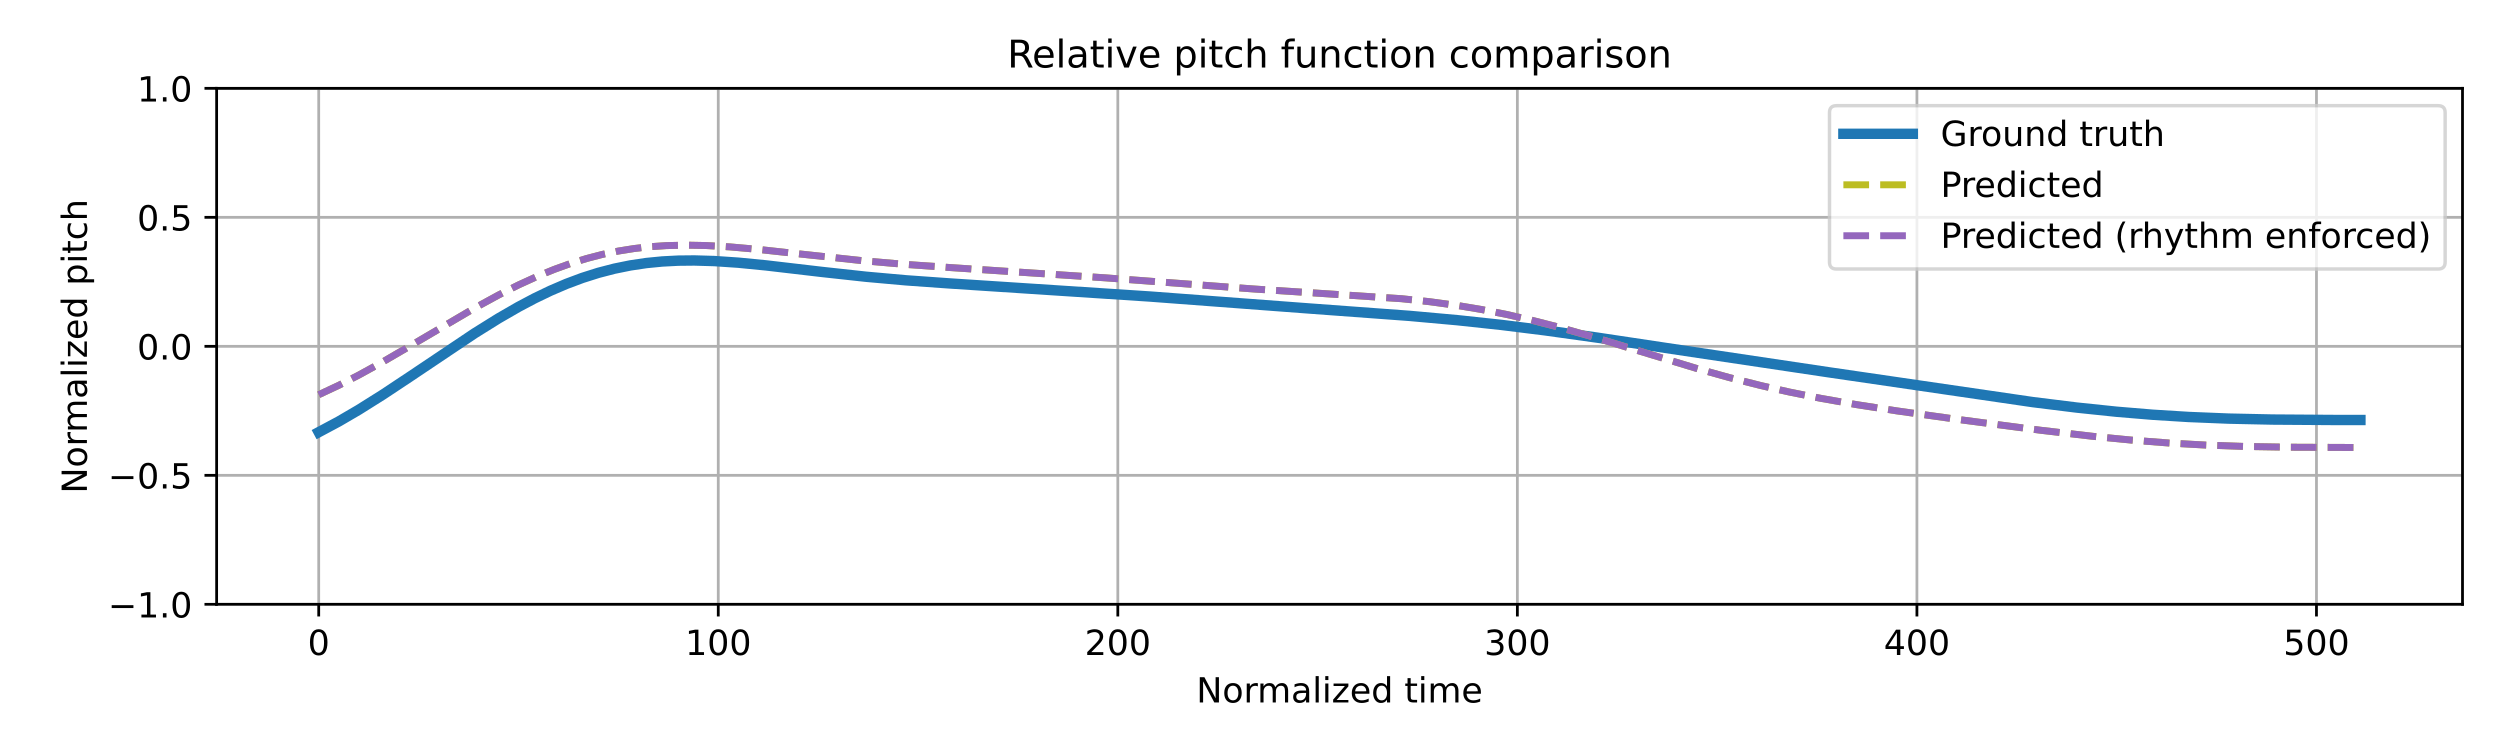
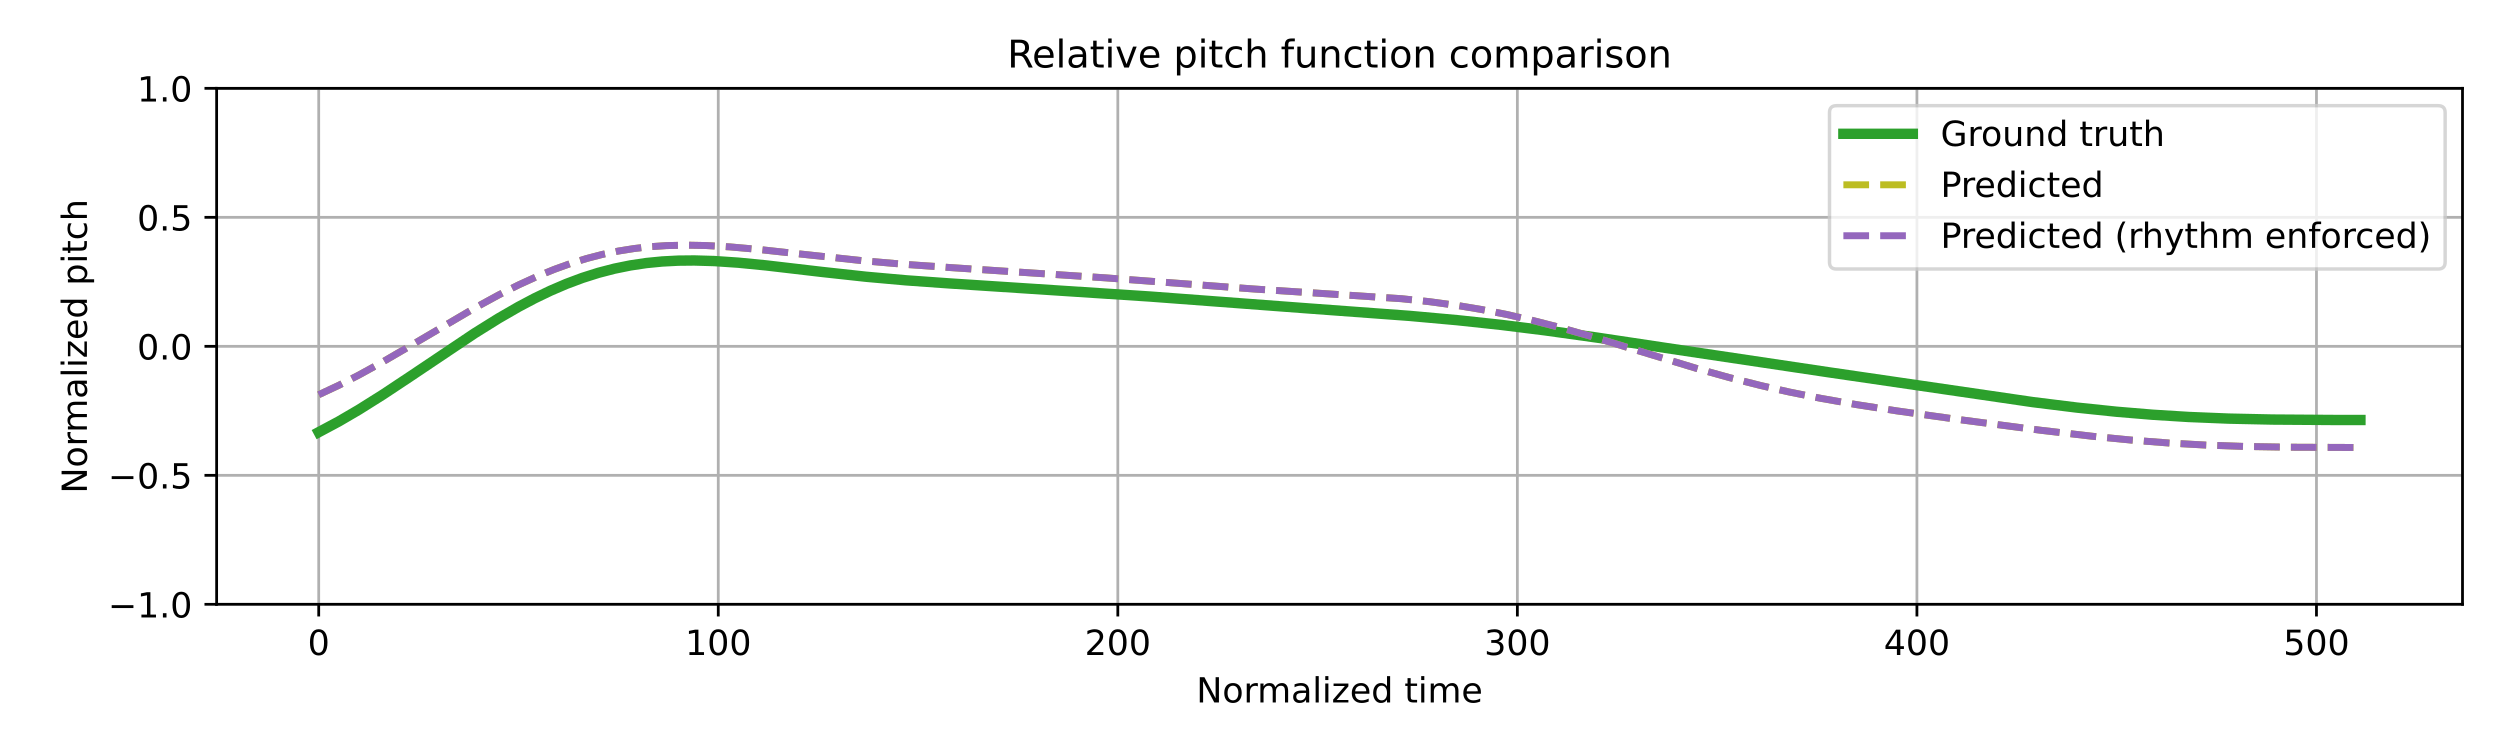
<svg xmlns="http://www.w3.org/2000/svg" xmlns:xlink="http://www.w3.org/1999/xlink" width="720pt" height="216pt" viewBox="0 0 720 216" version="1.1">
  <defs>
    <style type="text/css">*{stroke-linejoin: round; stroke-linecap: butt}</style>
  </defs>
  <g id="figure_1">
    <g id="patch_1">
      <path d="M 0 216  L 720 216  L 720 0  L 0 0  z " style="fill: #ffffff" />
    </g>
    <g id="axes_1">
      <g id="patch_2">
        <path d="M 62.39 174.04  L 709.2 174.04  L 709.2 25.44  L 62.39 25.44  z " style="fill: #ffffff" />
      </g>
      <g id="matplotlib.axis_1">
        <g id="xtick_1">
          <g id="line2d_1">
-             <path d="M 91.79 174.04  L 91.79 25.44  " clip-path="url(#p64a32912fd)" style="fill: none; stroke: #b0b0b0; stroke-width: 0.8; stroke-linecap: square" />
+             <path d="M 91.79 174.04  L 91.79 25.44  " clip-path="url(#pd6474abaed)" style="fill: none; stroke: #b0b0b0; stroke-width: 0.8; stroke-linecap: square" />
          </g>
          <g id="line2d_2">
            <defs>
-               <path id="mab8d79f020" d="M 0 0  L 0 3.5  " style="stroke: #000000; stroke-width: 0.8" />
-             </defs>
-             <g>
-               <use xlink:href="#mab8d79f020" x="91.79" y="174.04" style="stroke: #000000; stroke-width: 0.8" />
+               <path id="m9518d22a31" d="M 0 0  L 0 3.5  " style="stroke: #000000; stroke-width: 0.8" />
+             </defs>
+             <g>
+               <use xlink:href="#m9518d22a31" x="91.79" y="174.04" style="stroke: #000000; stroke-width: 0.8" />
            </g>
          </g>
          <g id="text_1">
            <g transform="translate(88.60921 188.6384) scale(0.1 -0.1)">
              <defs>
                <path id="DejaVuSans-30" d="M 2034 4250  Q 1547 4250 1301 3770  Q 1056 3291 1056 2328  Q 1056 1369 1301 889  Q 1547 409 2034 409  Q 2525 409 2770 889  Q 3016 1369 3016 2328  Q 3016 3291 2770 3770  Q 2525 4250 2034 4250  z M 2034 4750  Q 2819 4750 3233 4129  Q 3647 3509 3647 2328  Q 3647 1150 3233 529  Q 2819 -91 2034 -91  Q 1250 -91 836 529  Q 422 1150 422 2328  Q 422 3509 836 4129  Q 1250 4750 2034 4750  z " transform="scale(0.015625)" />
              </defs>
              <use xlink:href="#DejaVuSans-30" />
            </g>
          </g>
        </g>
        <g id="xtick_2">
          <g id="line2d_3">
-             <path d="M 206.861 174.04  L 206.861 25.44  " clip-path="url(#p64a32912fd)" style="fill: none; stroke: #b0b0b0; stroke-width: 0.8; stroke-linecap: square" />
+             <path d="M 206.861 174.04  L 206.861 25.44  " clip-path="url(#pd6474abaed)" style="fill: none; stroke: #b0b0b0; stroke-width: 0.8; stroke-linecap: square" />
          </g>
          <g id="line2d_4">
            <g>
-               <use xlink:href="#mab8d79f020" x="206.861" y="174.04" style="stroke: #000000; stroke-width: 0.8" />
+               <use xlink:href="#m9518d22a31" x="206.861" y="174.04" style="stroke: #000000; stroke-width: 0.8" />
            </g>
          </g>
          <g id="text_2">
            <g transform="translate(197.317 188.6384) scale(0.1 -0.1)">
              <defs>
                <path id="DejaVuSans-31" d="M 794 531  L 1825 531  L 1825 4091  L 703 3866  L 703 4441  L 1819 4666  L 2450 4666  L 2450 531  L 3481 531  L 3481 0  L 794 0  L 794 531  z " transform="scale(0.015625)" />
              </defs>
              <use xlink:href="#DejaVuSans-31" />
              <use xlink:href="#DejaVuSans-30" transform="translate(63.62305 0)" />
              <use xlink:href="#DejaVuSans-30" transform="translate(127.2461 0)" />
            </g>
          </g>
        </g>
        <g id="xtick_3">
          <g id="line2d_5">
-             <path d="M 321.931 174.04  L 321.931 25.44  " clip-path="url(#p64a32912fd)" style="fill: none; stroke: #b0b0b0; stroke-width: 0.8; stroke-linecap: square" />
+             <path d="M 321.931 174.04  L 321.931 25.44  " clip-path="url(#pd6474abaed)" style="fill: none; stroke: #b0b0b0; stroke-width: 0.8; stroke-linecap: square" />
          </g>
          <g id="line2d_6">
            <g>
-               <use xlink:href="#mab8d79f020" x="321.931" y="174.04" style="stroke: #000000; stroke-width: 0.8" />
+               <use xlink:href="#m9518d22a31" x="321.931" y="174.04" style="stroke: #000000; stroke-width: 0.8" />
            </g>
          </g>
          <g id="text_3">
            <g transform="translate(312.3872 188.6384) scale(0.1 -0.1)">
              <defs>
                <path id="DejaVuSans-32" d="M 1228 531  L 3431 531  L 3431 0  L 469 0  L 469 531  Q 828 903 1448 1529  Q 2069 2156 2228 2338  Q 2531 2678 2651 2914  Q 2772 3150 2772 3378  Q 2772 3750 2511 3984  Q 2250 4219 1831 4219  Q 1534 4219 1204 4116  Q 875 4013 500 3803  L 500 4441  Q 881 4594 1212 4672  Q 1544 4750 1819 4750  Q 2544 4750 2975 4387  Q 3406 4025 3406 3419  Q 3406 3131 3298 2873  Q 3191 2616 2906 2266  Q 2828 2175 2409 1742  Q 1991 1309 1228 531  z " transform="scale(0.015625)" />
              </defs>
              <use xlink:href="#DejaVuSans-32" />
              <use xlink:href="#DejaVuSans-30" transform="translate(63.62305 0)" />
              <use xlink:href="#DejaVuSans-30" transform="translate(127.2461 0)" />
            </g>
          </g>
        </g>
        <g id="xtick_4">
          <g id="line2d_7">
-             <path d="M 437.001 174.04  L 437.001 25.44  " clip-path="url(#p64a32912fd)" style="fill: none; stroke: #b0b0b0; stroke-width: 0.8; stroke-linecap: square" />
+             <path d="M 437.001 174.04  L 437.001 25.44  " clip-path="url(#pd6474abaed)" style="fill: none; stroke: #b0b0b0; stroke-width: 0.8; stroke-linecap: square" />
          </g>
          <g id="line2d_8">
            <g>
-               <use xlink:href="#mab8d79f020" x="437.001" y="174.04" style="stroke: #000000; stroke-width: 0.8" />
+               <use xlink:href="#m9518d22a31" x="437.001" y="174.04" style="stroke: #000000; stroke-width: 0.8" />
            </g>
          </g>
          <g id="text_4">
            <g transform="translate(427.4575 188.6384) scale(0.1 -0.1)">
              <defs>
                <path id="DejaVuSans-33" d="M 2597 2516  Q 3050 2419 3304 2112  Q 3559 1806 3559 1356  Q 3559 666 3084 287  Q 2609 -91 1734 -91  Q 1441 -91 1130 -33  Q 819 25 488 141  L 488 750  Q 750 597 1062 519  Q 1375 441 1716 441  Q 2309 441 2620 675  Q 2931 909 2931 1356  Q 2931 1769 2642 2001  Q 2353 2234 1838 2234  L 1294 2234  L 1294 2753  L 1863 2753  Q 2328 2753 2575 2939  Q 2822 3125 2822 3475  Q 2822 3834 2567 4026  Q 2313 4219 1838 4219  Q 1578 4219 1281 4162  Q 984 4106 628 3988  L 628 4550  Q 988 4650 1302 4700  Q 1616 4750 1894 4750  Q 2613 4750 3031 4423  Q 3450 4097 3450 3541  Q 3450 3153 3228 2886  Q 3006 2619 2597 2516  z " transform="scale(0.015625)" />
              </defs>
              <use xlink:href="#DejaVuSans-33" />
              <use xlink:href="#DejaVuSans-30" transform="translate(63.62305 0)" />
              <use xlink:href="#DejaVuSans-30" transform="translate(127.2461 0)" />
            </g>
          </g>
        </g>
        <g id="xtick_5">
          <g id="line2d_9">
-             <path d="M 552.072 174.04  L 552.072 25.44  " clip-path="url(#p64a32912fd)" style="fill: none; stroke: #b0b0b0; stroke-width: 0.8; stroke-linecap: square" />
+             <path d="M 552.072 174.04  L 552.072 25.44  " clip-path="url(#pd6474abaed)" style="fill: none; stroke: #b0b0b0; stroke-width: 0.8; stroke-linecap: square" />
          </g>
          <g id="line2d_10">
            <g>
-               <use xlink:href="#mab8d79f020" x="552.072" y="174.04" style="stroke: #000000; stroke-width: 0.8" />
+               <use xlink:href="#m9518d22a31" x="552.072" y="174.04" style="stroke: #000000; stroke-width: 0.8" />
            </g>
          </g>
          <g id="text_5">
            <g transform="translate(542.5278 188.6384) scale(0.1 -0.1)">
              <defs>
                <path id="DejaVuSans-34" d="M 2419 4116  L 825 1625  L 2419 1625  L 2419 4116  z M 2253 4666  L 3047 4666  L 3047 1625  L 3713 1625  L 3713 1100  L 3047 1100  L 3047 0  L 2419 0  L 2419 1100  L 313 1100  L 313 1709  L 2253 4666  z " transform="scale(0.015625)" />
              </defs>
              <use xlink:href="#DejaVuSans-34" />
              <use xlink:href="#DejaVuSans-30" transform="translate(63.62305 0)" />
              <use xlink:href="#DejaVuSans-30" transform="translate(127.2461 0)" />
            </g>
          </g>
        </g>
        <g id="xtick_6">
          <g id="line2d_11">
-             <path d="M 667.142 174.04  L 667.142 25.44  " clip-path="url(#p64a32912fd)" style="fill: none; stroke: #b0b0b0; stroke-width: 0.8; stroke-linecap: square" />
+             <path d="M 667.142 174.04  L 667.142 25.44  " clip-path="url(#pd6474abaed)" style="fill: none; stroke: #b0b0b0; stroke-width: 0.8; stroke-linecap: square" />
          </g>
          <g id="line2d_12">
            <g>
-               <use xlink:href="#mab8d79f020" x="667.142" y="174.04" style="stroke: #000000; stroke-width: 0.8" />
+               <use xlink:href="#m9518d22a31" x="667.142" y="174.04" style="stroke: #000000; stroke-width: 0.8" />
            </g>
          </g>
          <g id="text_6">
            <g transform="translate(657.5981 188.6384) scale(0.1 -0.1)">
              <defs>
                <path id="DejaVuSans-35" d="M 691 4666  L 3169 4666  L 3169 4134  L 1269 4134  L 1269 2991  Q 1406 3038 1543 3061  Q 1681 3084 1819 3084  Q 2600 3084 3056 2656  Q 3513 2228 3513 1497  Q 3513 744 3044 326  Q 2575 -91 1722 -91  Q 1428 -91 1123 -41  Q 819 9 494 109  L 494 744  Q 775 591 1075 516  Q 1375 441 1709 441  Q 2250 441 2565 725  Q 2881 1009 2881 1497  Q 2881 1984 2565 2268  Q 2250 2553 1709 2553  Q 1456 2553 1204 2497  Q 953 2441 691 2322  L 691 4666  z " transform="scale(0.015625)" />
              </defs>
              <use xlink:href="#DejaVuSans-35" />
              <use xlink:href="#DejaVuSans-30" transform="translate(63.62305 0)" />
              <use xlink:href="#DejaVuSans-30" transform="translate(127.2461 0)" />
            </g>
          </g>
        </g>
        <g id="text_7">
          <g transform="translate(344.5544 202.3166) scale(0.1 -0.1)">
            <defs>
              <path id="DejaVuSans-4e" d="M 628 4666  L 1478 4666  L 3547 763  L 3547 4666  L 4159 4666  L 4159 0  L 3309 0  L 1241 3903  L 1241 0  L 628 0  L 628 4666  z " transform="scale(0.015625)" />
              <path id="DejaVuSans-6f" d="M 1959 3097  Q 1497 3097 1228 2736  Q 959 2375 959 1747  Q 959 1119 1226 758  Q 1494 397 1959 397  Q 2419 397 2687 759  Q 2956 1122 2956 1747  Q 2956 2369 2687 2733  Q 2419 3097 1959 3097  z M 1959 3584  Q 2709 3584 3137 3096  Q 3566 2609 3566 1747  Q 3566 888 3137 398  Q 2709 -91 1959 -91  Q 1206 -91 779 398  Q 353 888 353 1747  Q 353 2609 779 3096  Q 1206 3584 1959 3584  z " transform="scale(0.015625)" />
              <path id="DejaVuSans-72" d="M 2631 2963  Q 2534 3019 2420 3045  Q 2306 3072 2169 3072  Q 1681 3072 1420 2755  Q 1159 2438 1159 1844  L 1159 0  L 581 0  L 581 3500  L 1159 3500  L 1159 2956  Q 1341 3275 1631 3429  Q 1922 3584 2338 3584  Q 2397 3584 2469 3576  Q 2541 3569 2628 3553  L 2631 2963  z " transform="scale(0.015625)" />
              <path id="DejaVuSans-6d" d="M 3328 2828  Q 3544 3216 3844 3400  Q 4144 3584 4550 3584  Q 5097 3584 5394 3201  Q 5691 2819 5691 2113  L 5691 0  L 5113 0  L 5113 2094  Q 5113 2597 4934 2840  Q 4756 3084 4391 3084  Q 3944 3084 3684 2787  Q 3425 2491 3425 1978  L 3425 0  L 2847 0  L 2847 2094  Q 2847 2600 2669 2842  Q 2491 3084 2119 3084  Q 1678 3084 1418 2786  Q 1159 2488 1159 1978  L 1159 0  L 581 0  L 581 3500  L 1159 3500  L 1159 2956  Q 1356 3278 1631 3431  Q 1906 3584 2284 3584  Q 2666 3584 2933 3390  Q 3200 3197 3328 2828  z " transform="scale(0.015625)" />
              <path id="DejaVuSans-61" d="M 2194 1759  Q 1497 1759 1228 1600  Q 959 1441 959 1056  Q 959 750 1161 570  Q 1363 391 1709 391  Q 2188 391 2477 730  Q 2766 1069 2766 1631  L 2766 1759  L 2194 1759  z M 3341 1997  L 3341 0  L 2766 0  L 2766 531  Q 2569 213 2275 61  Q 1981 -91 1556 -91  Q 1019 -91 701 211  Q 384 513 384 1019  Q 384 1609 779 1909  Q 1175 2209 1959 2209  L 2766 2209  L 2766 2266  Q 2766 2663 2505 2880  Q 2244 3097 1772 3097  Q 1472 3097 1187 3025  Q 903 2953 641 2809  L 641 3341  Q 956 3463 1253 3523  Q 1550 3584 1831 3584  Q 2591 3584 2966 3190  Q 3341 2797 3341 1997  z " transform="scale(0.015625)" />
              <path id="DejaVuSans-6c" d="M 603 4863  L 1178 4863  L 1178 0  L 603 0  L 603 4863  z " transform="scale(0.015625)" />
              <path id="DejaVuSans-69" d="M 603 3500  L 1178 3500  L 1178 0  L 603 0  L 603 3500  z M 603 4863  L 1178 4863  L 1178 4134  L 603 4134  L 603 4863  z " transform="scale(0.015625)" />
              <path id="DejaVuSans-7a" d="M 353 3500  L 3084 3500  L 3084 2975  L 922 459  L 3084 459  L 3084 0  L 275 0  L 275 525  L 2438 3041  L 353 3041  L 353 3500  z " transform="scale(0.015625)" />
              <path id="DejaVuSans-65" d="M 3597 1894  L 3597 1613  L 953 1613  Q 991 1019 1311 708  Q 1631 397 2203 397  Q 2534 397 2845 478  Q 3156 559 3463 722  L 3463 178  Q 3153 47 2828 -22  Q 2503 -91 2169 -91  Q 1331 -91 842 396  Q 353 884 353 1716  Q 353 2575 817 3079  Q 1281 3584 2069 3584  Q 2775 3584 3186 3129  Q 3597 2675 3597 1894  z M 3022 2063  Q 3016 2534 2758 2815  Q 2500 3097 2075 3097  Q 1594 3097 1305 2825  Q 1016 2553 972 2059  L 3022 2063  z " transform="scale(0.015625)" />
              <path id="DejaVuSans-64" d="M 2906 2969  L 2906 4863  L 3481 4863  L 3481 0  L 2906 0  L 2906 525  Q 2725 213 2448 61  Q 2172 -91 1784 -91  Q 1150 -91 751 415  Q 353 922 353 1747  Q 353 2572 751 3078  Q 1150 3584 1784 3584  Q 2172 3584 2448 3432  Q 2725 3281 2906 2969  z M 947 1747  Q 947 1113 1208 752  Q 1469 391 1925 391  Q 2381 391 2643 752  Q 2906 1113 2906 1747  Q 2906 2381 2643 2742  Q 2381 3103 1925 3103  Q 1469 3103 1208 2742  Q 947 2381 947 1747  z " transform="scale(0.015625)" />
              <path id="DejaVuSans-20" transform="scale(0.015625)" />
              <path id="DejaVuSans-74" d="M 1172 4494  L 1172 3500  L 2356 3500  L 2356 3053  L 1172 3053  L 1172 1153  Q 1172 725 1289 603  Q 1406 481 1766 481  L 2356 481  L 2356 0  L 1766 0  Q 1100 0 847 248  Q 594 497 594 1153  L 594 3053  L 172 3053  L 172 3500  L 594 3500  L 594 4494  L 1172 4494  z " transform="scale(0.015625)" />
            </defs>
            <use xlink:href="#DejaVuSans-4e" />
            <use xlink:href="#DejaVuSans-6f" transform="translate(74.80469 0)" />
            <use xlink:href="#DejaVuSans-72" transform="translate(135.9863 0)" />
            <use xlink:href="#DejaVuSans-6d" transform="translate(175.3496 0)" />
            <use xlink:href="#DejaVuSans-61" transform="translate(272.7617 0)" />
            <use xlink:href="#DejaVuSans-6c" transform="translate(334.041 0)" />
            <use xlink:href="#DejaVuSans-69" transform="translate(361.8242 0)" />
            <use xlink:href="#DejaVuSans-7a" transform="translate(389.6074 0)" />
            <use xlink:href="#DejaVuSans-65" transform="translate(442.0977 0)" />
            <use xlink:href="#DejaVuSans-64" transform="translate(503.6211 0)" />
            <use xlink:href="#DejaVuSans-20" transform="translate(567.0977 0)" />
            <use xlink:href="#DejaVuSans-74" transform="translate(598.8848 0)" />
            <use xlink:href="#DejaVuSans-69" transform="translate(638.0938 0)" />
            <use xlink:href="#DejaVuSans-6d" transform="translate(665.877 0)" />
            <use xlink:href="#DejaVuSans-65" transform="translate(763.2891 0)" />
          </g>
        </g>
      </g>
      <g id="matplotlib.axis_2">
        <g id="ytick_1">
          <g id="line2d_13">
-             <path d="M 62.39 174.04  L 709.2 174.04  " clip-path="url(#p64a32912fd)" style="fill: none; stroke: #b0b0b0; stroke-width: 0.8; stroke-linecap: square" />
+             <path d="M 62.39 174.04  L 709.2 174.04  " clip-path="url(#pd6474abaed)" style="fill: none; stroke: #b0b0b0; stroke-width: 0.8; stroke-linecap: square" />
          </g>
          <g id="line2d_14">
            <defs>
-               <path id="mfc131e6ddc" d="M 0 0  L -3.5 0  " style="stroke: #000000; stroke-width: 0.8" />
-             </defs>
-             <g>
-               <use xlink:href="#mfc131e6ddc" x="62.39" y="174.04" style="stroke: #000000; stroke-width: 0.8" />
+               <path id="m63fe25a22a" d="M 0 0  L -3.5 0  " style="stroke: #000000; stroke-width: 0.8" />
+             </defs>
+             <g>
+               <use xlink:href="#m63fe25a22a" x="62.39" y="174.04" style="stroke: #000000; stroke-width: 0.8" />
            </g>
          </g>
          <g id="text_8">
            <g transform="translate(31.10719 177.8392) scale(0.1 -0.1)">
              <defs>
                <path id="DejaVuSans-2212" d="M 678 2272  L 4684 2272  L 4684 1741  L 678 1741  L 678 2272  z " transform="scale(0.015625)" />
                <path id="DejaVuSans-2e" d="M 684 794  L 1344 794  L 1344 0  L 684 0  L 684 794  z " transform="scale(0.015625)" />
              </defs>
              <use xlink:href="#DejaVuSans-2212" />
              <use xlink:href="#DejaVuSans-31" transform="translate(83.78906 0)" />
              <use xlink:href="#DejaVuSans-2e" transform="translate(147.4121 0)" />
              <use xlink:href="#DejaVuSans-30" transform="translate(179.1992 0)" />
            </g>
          </g>
        </g>
        <g id="ytick_2">
          <g id="line2d_15">
-             <path d="M 62.39 136.89  L 709.2 136.89  " clip-path="url(#p64a32912fd)" style="fill: none; stroke: #b0b0b0; stroke-width: 0.8; stroke-linecap: square" />
+             <path d="M 62.39 136.89  L 709.2 136.89  " clip-path="url(#pd6474abaed)" style="fill: none; stroke: #b0b0b0; stroke-width: 0.8; stroke-linecap: square" />
          </g>
          <g id="line2d_16">
            <g>
-               <use xlink:href="#mfc131e6ddc" x="62.39" y="136.89" style="stroke: #000000; stroke-width: 0.8" />
+               <use xlink:href="#m63fe25a22a" x="62.39" y="136.89" style="stroke: #000000; stroke-width: 0.8" />
            </g>
          </g>
          <g id="text_9">
            <g transform="translate(31.10719 140.6892) scale(0.1 -0.1)">
              <use xlink:href="#DejaVuSans-2212" />
              <use xlink:href="#DejaVuSans-30" transform="translate(83.78906 0)" />
              <use xlink:href="#DejaVuSans-2e" transform="translate(147.4121 0)" />
              <use xlink:href="#DejaVuSans-35" transform="translate(179.1992 0)" />
            </g>
          </g>
        </g>
        <g id="ytick_3">
          <g id="line2d_17">
-             <path d="M 62.39 99.74  L 709.2 99.74  " clip-path="url(#p64a32912fd)" style="fill: none; stroke: #b0b0b0; stroke-width: 0.8; stroke-linecap: square" />
+             <path d="M 62.39 99.74  L 709.2 99.74  " clip-path="url(#pd6474abaed)" style="fill: none; stroke: #b0b0b0; stroke-width: 0.8; stroke-linecap: square" />
          </g>
          <g id="line2d_18">
            <g>
-               <use xlink:href="#mfc131e6ddc" x="62.39" y="99.74" style="stroke: #000000; stroke-width: 0.8" />
+               <use xlink:href="#m63fe25a22a" x="62.39" y="99.74" style="stroke: #000000; stroke-width: 0.8" />
            </g>
          </g>
          <g id="text_10">
            <g transform="translate(39.48687 103.5392) scale(0.1 -0.1)">
              <use xlink:href="#DejaVuSans-30" />
              <use xlink:href="#DejaVuSans-2e" transform="translate(63.62305 0)" />
              <use xlink:href="#DejaVuSans-30" transform="translate(95.41016 0)" />
            </g>
          </g>
        </g>
        <g id="ytick_4">
          <g id="line2d_19">
-             <path d="M 62.39 62.59  L 709.2 62.59  " clip-path="url(#p64a32912fd)" style="fill: none; stroke: #b0b0b0; stroke-width: 0.8; stroke-linecap: square" />
+             <path d="M 62.39 62.59  L 709.2 62.59  " clip-path="url(#pd6474abaed)" style="fill: none; stroke: #b0b0b0; stroke-width: 0.8; stroke-linecap: square" />
          </g>
          <g id="line2d_20">
            <g>
-               <use xlink:href="#mfc131e6ddc" x="62.39" y="62.59" style="stroke: #000000; stroke-width: 0.8" />
+               <use xlink:href="#m63fe25a22a" x="62.39" y="62.59" style="stroke: #000000; stroke-width: 0.8" />
            </g>
          </g>
          <g id="text_11">
            <g transform="translate(39.48687 66.38922) scale(0.1 -0.1)">
              <use xlink:href="#DejaVuSans-30" />
              <use xlink:href="#DejaVuSans-2e" transform="translate(63.62305 0)" />
              <use xlink:href="#DejaVuSans-35" transform="translate(95.41016 0)" />
            </g>
          </g>
        </g>
        <g id="ytick_5">
          <g id="line2d_21">
-             <path d="M 62.39 25.44  L 709.2 25.44  " clip-path="url(#p64a32912fd)" style="fill: none; stroke: #b0b0b0; stroke-width: 0.8; stroke-linecap: square" />
+             <path d="M 62.39 25.44  L 709.2 25.44  " clip-path="url(#pd6474abaed)" style="fill: none; stroke: #b0b0b0; stroke-width: 0.8; stroke-linecap: square" />
          </g>
          <g id="line2d_22">
            <g>
-               <use xlink:href="#mfc131e6ddc" x="62.39" y="25.44" style="stroke: #000000; stroke-width: 0.8" />
+               <use xlink:href="#m63fe25a22a" x="62.39" y="25.44" style="stroke: #000000; stroke-width: 0.8" />
            </g>
          </g>
          <g id="text_12">
            <g transform="translate(39.48687 29.23922) scale(0.1 -0.1)">
              <use xlink:href="#DejaVuSans-31" />
              <use xlink:href="#DejaVuSans-2e" transform="translate(63.62305 0)" />
              <use xlink:href="#DejaVuSans-30" transform="translate(95.41016 0)" />
            </g>
          </g>
        </g>
        <g id="text_13">
          <g transform="translate(25.0275 142.1259) rotate(-90) scale(0.1 -0.1)">
            <defs>
              <path id="DejaVuSans-70" d="M 1159 525  L 1159 -1331  L 581 -1331  L 581 3500  L 1159 3500  L 1159 2969  Q 1341 3281 1617 3432  Q 1894 3584 2278 3584  Q 2916 3584 3314 3078  Q 3713 2572 3713 1747  Q 3713 922 3314 415  Q 2916 -91 2278 -91  Q 1894 -91 1617 61  Q 1341 213 1159 525  z M 3116 1747  Q 3116 2381 2855 2742  Q 2594 3103 2138 3103  Q 1681 3103 1420 2742  Q 1159 2381 1159 1747  Q 1159 1113 1420 752  Q 1681 391 2138 391  Q 2594 391 2855 752  Q 3116 1113 3116 1747  z " transform="scale(0.015625)" />
              <path id="DejaVuSans-63" d="M 3122 3366  L 3122 2828  Q 2878 2963 2633 3030  Q 2388 3097 2138 3097  Q 1578 3097 1268 2742  Q 959 2388 959 1747  Q 959 1106 1268 751  Q 1578 397 2138 397  Q 2388 397 2633 464  Q 2878 531 3122 666  L 3122 134  Q 2881 22 2623 -34  Q 2366 -91 2075 -91  Q 1284 -91 818 406  Q 353 903 353 1747  Q 353 2603 823 3093  Q 1294 3584 2113 3584  Q 2378 3584 2631 3529  Q 2884 3475 3122 3366  z " transform="scale(0.015625)" />
              <path id="DejaVuSans-68" d="M 3513 2113  L 3513 0  L 2938 0  L 2938 2094  Q 2938 2591 2744 2837  Q 2550 3084 2163 3084  Q 1697 3084 1428 2787  Q 1159 2491 1159 1978  L 1159 0  L 581 0  L 581 4863  L 1159 4863  L 1159 2956  Q 1366 3272 1645 3428  Q 1925 3584 2291 3584  Q 2894 3584 3203 3211  Q 3513 2838 3513 2113  z " transform="scale(0.015625)" />
            </defs>
            <use xlink:href="#DejaVuSans-4e" />
            <use xlink:href="#DejaVuSans-6f" transform="translate(74.80469 0)" />
            <use xlink:href="#DejaVuSans-72" transform="translate(135.9863 0)" />
            <use xlink:href="#DejaVuSans-6d" transform="translate(175.3496 0)" />
            <use xlink:href="#DejaVuSans-61" transform="translate(272.7617 0)" />
            <use xlink:href="#DejaVuSans-6c" transform="translate(334.041 0)" />
            <use xlink:href="#DejaVuSans-69" transform="translate(361.8242 0)" />
            <use xlink:href="#DejaVuSans-7a" transform="translate(389.6074 0)" />
            <use xlink:href="#DejaVuSans-65" transform="translate(442.0977 0)" />
            <use xlink:href="#DejaVuSans-64" transform="translate(503.6211 0)" />
            <use xlink:href="#DejaVuSans-20" transform="translate(567.0977 0)" />
            <use xlink:href="#DejaVuSans-70" transform="translate(598.8848 0)" />
            <use xlink:href="#DejaVuSans-69" transform="translate(662.3613 0)" />
            <use xlink:href="#DejaVuSans-74" transform="translate(690.1445 0)" />
            <use xlink:href="#DejaVuSans-63" transform="translate(729.3535 0)" />
            <use xlink:href="#DejaVuSans-68" transform="translate(784.334 0)" />
          </g>
        </g>
      </g>
      <g id="line2d_23">
-         <path d="M 91.79 124.469  L 97.544 121.393  L 103.297 118.032  L 110.202 113.694  L 118.257 108.351  L 136.668 96.001  L 143.572 91.695  L 149.326 88.377  L 153.928 85.941  L 158.531 83.726  L 163.134 81.752  L 167.737 80.031  L 172.34 78.573  L 176.942 77.378  L 181.545 76.442  L 186.148 75.755  L 190.751 75.303  L 195.354 75.064  L 199.957 75.016  L 205.71 75.184  L 212.614 75.649  L 220.669 76.439  L 236.779 78.323  L 249.437 79.703  L 260.944 80.733  L 273.601 81.635  L 331.137 85.395  L 377.165 88.851  L 405.932 90.97  L 419.741 92.215  L 432.398 93.575  L 445.056 95.15  L 460.015 97.239  L 485.331 101.048  L 526.756 107.233  L 585.442 115.81  L 598.1 117.381  L 609.607 118.583  L 619.963 119.445  L 630.319 120.088  L 641.826 120.558  L 654.484 120.832  L 671.745 120.952  L 679.8 120.962  L 679.8 120.962  " clip-path="url(#p64a32912fd)" style="fill: none; stroke: #1f77b4; stroke-width: 3; stroke-linecap: square" />
+         <path d="M 91.79 124.469  L 97.544 121.393  L 103.297 118.032  L 110.202 113.694  L 118.257 108.351  L 136.668 96.001  L 143.572 91.695  L 149.326 88.377  L 153.928 85.941  L 158.531 83.726  L 163.134 81.752  L 167.737 80.031  L 172.34 78.573  L 176.942 77.378  L 181.545 76.442  L 186.148 75.755  L 190.751 75.303  L 195.354 75.064  L 199.957 75.016  L 205.71 75.184  L 212.614 75.649  L 220.669 76.439  L 236.779 78.323  L 249.437 79.703  L 260.944 80.733  L 273.601 81.635  L 331.137 85.395  L 377.165 88.851  L 405.932 90.97  L 419.741 92.215  L 432.398 93.575  L 445.056 95.15  L 460.015 97.239  L 485.331 101.048  L 526.756 107.233  L 585.442 115.81  L 598.1 117.381  L 609.607 118.583  L 619.963 119.445  L 630.319 120.088  L 641.826 120.558  L 654.484 120.832  L 671.745 120.952  L 679.8 120.962  L 679.8 120.962  " clip-path="url(#pd6474abaed)" style="fill: none; stroke: #2ca02c; stroke-width: 3; stroke-linecap: square" />
      </g>
      <g id="line2d_24">
-         <path d="M 91.79 113.678  L 97.544 110.986  L 103.297 108.042  L 110.202 104.243  L 119.407 98.879  L 136.668 88.741  L 143.572 84.972  L 149.326 82.07  L 155.079 79.442  L 159.682 77.563  L 164.285 75.901  L 168.888 74.468  L 173.49 73.269  L 178.093 72.303  L 182.696 71.567  L 187.299 71.049  L 191.902 70.735  L 197.655 70.602  L 203.409 70.715  L 210.313 71.111  L 218.368 71.824  L 231.025 73.211  L 248.286 75.062  L 259.793 76.073  L 273.601 77.052  L 318.479 80.026  L 361.055 83.225  L 403.631 86.024  L 411.686 86.884  L 419.741 87.978  L 426.645 89.129  L 433.549 90.487  L 440.453 92.05  L 448.508 94.11  L 457.714 96.717  L 470.372 100.566  L 488.783 106.156  L 497.989 108.726  L 507.194 111.058  L 515.249 112.884  L 524.455 114.732  L 534.811 116.551  L 546.318 118.336  L 563.579 120.758  L 587.743 123.915  L 602.702 125.657  L 614.209 126.781  L 624.566 127.582  L 634.922 128.165  L 646.429 128.574  L 659.087 128.794  L 678.649 128.877  L 679.8 128.878  L 679.8 128.878  " clip-path="url(#p64a32912fd)" style="fill: none; stroke-dasharray: 7.4,3.2; stroke-dashoffset: 0; stroke: #bcbd22; stroke-width: 2" />
+         <path d="M 91.79 113.678  L 97.544 110.986  L 103.297 108.042  L 110.202 104.243  L 119.407 98.879  L 136.668 88.741  L 143.572 84.972  L 149.326 82.07  L 155.079 79.442  L 159.682 77.563  L 164.285 75.901  L 168.888 74.468  L 173.49 73.269  L 178.093 72.303  L 182.696 71.567  L 187.299 71.049  L 191.902 70.735  L 197.655 70.602  L 203.409 70.715  L 210.313 71.111  L 218.368 71.824  L 231.025 73.211  L 248.286 75.062  L 259.793 76.073  L 273.601 77.052  L 318.479 80.026  L 361.055 83.225  L 403.631 86.024  L 411.686 86.884  L 419.741 87.978  L 426.645 89.129  L 433.549 90.487  L 440.453 92.05  L 448.508 94.11  L 457.714 96.717  L 470.372 100.566  L 488.783 106.156  L 497.989 108.726  L 507.194 111.058  L 515.249 112.884  L 524.455 114.732  L 534.811 116.551  L 546.318 118.336  L 563.579 120.758  L 587.743 123.915  L 602.702 125.657  L 614.209 126.781  L 624.566 127.582  L 634.922 128.165  L 646.429 128.574  L 659.087 128.794  L 678.649 128.877  L 679.8 128.878  L 679.8 128.878  " clip-path="url(#pd6474abaed)" style="fill: none; stroke-dasharray: 7.4,3.2; stroke-dashoffset: 0; stroke: #bcbd22; stroke-width: 2" />
      </g>
      <g id="line2d_25">
-         <path d="M 91.79 113.678  L 97.544 110.986  L 103.297 108.042  L 110.202 104.243  L 119.407 98.879  L 136.668 88.741  L 143.572 84.972  L 149.326 82.07  L 155.079 79.442  L 159.682 77.563  L 164.285 75.901  L 168.888 74.468  L 173.49 73.269  L 178.093 72.303  L 182.696 71.567  L 187.299 71.049  L 191.902 70.735  L 197.655 70.602  L 203.409 70.715  L 210.313 71.111  L 218.368 71.824  L 231.025 73.211  L 248.286 75.062  L 259.793 76.073  L 273.601 77.052  L 318.479 80.026  L 361.055 83.225  L 403.631 86.024  L 411.686 86.884  L 419.741 87.978  L 426.645 89.129  L 433.549 90.487  L 440.453 92.05  L 448.508 94.11  L 457.714 96.717  L 470.372 100.566  L 488.783 106.156  L 497.989 108.726  L 507.194 111.058  L 515.249 112.884  L 524.455 114.732  L 534.811 116.551  L 546.318 118.336  L 563.579 120.758  L 587.743 123.915  L 602.702 125.657  L 614.209 126.781  L 624.566 127.582  L 634.922 128.165  L 646.429 128.574  L 659.087 128.794  L 678.649 128.877  L 679.8 128.878  L 679.8 128.878  " clip-path="url(#p64a32912fd)" style="fill: none; stroke-dasharray: 7.4,3.2; stroke-dashoffset: 0; stroke: #9467bd; stroke-width: 2" />
+         <path d="M 91.79 113.678  L 97.544 110.986  L 103.297 108.042  L 110.202 104.243  L 119.407 98.879  L 136.668 88.741  L 143.572 84.972  L 149.326 82.07  L 155.079 79.442  L 159.682 77.563  L 164.285 75.901  L 168.888 74.468  L 173.49 73.269  L 178.093 72.303  L 182.696 71.567  L 187.299 71.049  L 191.902 70.735  L 197.655 70.602  L 203.409 70.715  L 210.313 71.111  L 218.368 71.824  L 231.025 73.211  L 248.286 75.062  L 259.793 76.073  L 273.601 77.052  L 318.479 80.026  L 361.055 83.225  L 403.631 86.024  L 411.686 86.884  L 419.741 87.978  L 426.645 89.129  L 433.549 90.487  L 440.453 92.05  L 448.508 94.11  L 457.714 96.717  L 470.372 100.566  L 488.783 106.156  L 497.989 108.726  L 507.194 111.058  L 515.249 112.884  L 524.455 114.732  L 534.811 116.551  L 546.318 118.336  L 563.579 120.758  L 587.743 123.915  L 602.702 125.657  L 614.209 126.781  L 624.566 127.582  L 634.922 128.165  L 646.429 128.574  L 659.087 128.794  L 678.649 128.877  L 679.8 128.878  L 679.8 128.878  " clip-path="url(#pd6474abaed)" style="fill: none; stroke-dasharray: 7.4,3.2; stroke-dashoffset: 0; stroke: #9467bd; stroke-width: 2" />
      </g>
      <g id="patch_3">
        <path d="M 62.39 174.04  L 62.39 25.44  " style="fill: none; stroke: #000000; stroke-width: 0.8; stroke-linejoin: miter; stroke-linecap: square" />
      </g>
      <g id="patch_4">
        <path d="M 709.2 174.04  L 709.2 25.44  " style="fill: none; stroke: #000000; stroke-width: 0.8; stroke-linejoin: miter; stroke-linecap: square" />
      </g>
      <g id="patch_5">
        <path d="M 62.39 174.04  L 709.2 174.04  " style="fill: none; stroke: #000000; stroke-width: 0.8; stroke-linejoin: miter; stroke-linecap: square" />
      </g>
      <g id="patch_6">
        <path d="M 62.39 25.44  L 709.2 25.44  " style="fill: none; stroke: #000000; stroke-width: 0.8; stroke-linejoin: miter; stroke-linecap: square" />
      </g>
      <g id="text_14">
        <g transform="translate(290.1045 19.44) scale(0.11 -0.11)">
          <defs>
            <path id="DejaVuSans-52" d="M 2841 2188  Q 3044 2119 3236 1894  Q 3428 1669 3622 1275  L 4263 0  L 3584 0  L 2988 1197  Q 2756 1666 2539 1819  Q 2322 1972 1947 1972  L 1259 1972  L 1259 0  L 628 0  L 628 4666  L 2053 4666  Q 2853 4666 3247 4331  Q 3641 3997 3641 3322  Q 3641 2881 3436 2590  Q 3231 2300 2841 2188  z M 1259 4147  L 1259 2491  L 2053 2491  Q 2509 2491 2742 2702  Q 2975 2913 2975 3322  Q 2975 3731 2742 3939  Q 2509 4147 2053 4147  L 1259 4147  z " transform="scale(0.015625)" />
            <path id="DejaVuSans-76" d="M 191 3500  L 800 3500  L 1894 563  L 2988 3500  L 3597 3500  L 2284 0  L 1503 0  L 191 3500  z " transform="scale(0.015625)" />
            <path id="DejaVuSans-66" d="M 2375 4863  L 2375 4384  L 1825 4384  Q 1516 4384 1395 4259  Q 1275 4134 1275 3809  L 1275 3500  L 2222 3500  L 2222 3053  L 1275 3053  L 1275 0  L 697 0  L 697 3053  L 147 3053  L 147 3500  L 697 3500  L 697 3744  Q 697 4328 969 4595  Q 1241 4863 1831 4863  L 2375 4863  z " transform="scale(0.015625)" />
            <path id="DejaVuSans-75" d="M 544 1381  L 544 3500  L 1119 3500  L 1119 1403  Q 1119 906 1312 657  Q 1506 409 1894 409  Q 2359 409 2629 706  Q 2900 1003 2900 1516  L 2900 3500  L 3475 3500  L 3475 0  L 2900 0  L 2900 538  Q 2691 219 2414 64  Q 2138 -91 1772 -91  Q 1169 -91 856 284  Q 544 659 544 1381  z M 1991 3584  L 1991 3584  z " transform="scale(0.015625)" />
            <path id="DejaVuSans-6e" d="M 3513 2113  L 3513 0  L 2938 0  L 2938 2094  Q 2938 2591 2744 2837  Q 2550 3084 2163 3084  Q 1697 3084 1428 2787  Q 1159 2491 1159 1978  L 1159 0  L 581 0  L 581 3500  L 1159 3500  L 1159 2956  Q 1366 3272 1645 3428  Q 1925 3584 2291 3584  Q 2894 3584 3203 3211  Q 3513 2838 3513 2113  z " transform="scale(0.015625)" />
            <path id="DejaVuSans-73" d="M 2834 3397  L 2834 2853  Q 2591 2978 2328 3040  Q 2066 3103 1784 3103  Q 1356 3103 1142 2972  Q 928 2841 928 2578  Q 928 2378 1081 2264  Q 1234 2150 1697 2047  L 1894 2003  Q 2506 1872 2764 1633  Q 3022 1394 3022 966  Q 3022 478 2636 193  Q 2250 -91 1575 -91  Q 1294 -91 989 -36  Q 684 19 347 128  L 347 722  Q 666 556 975 473  Q 1284 391 1588 391  Q 1994 391 2212 530  Q 2431 669 2431 922  Q 2431 1156 2273 1281  Q 2116 1406 1581 1522  L 1381 1569  Q 847 1681 609 1914  Q 372 2147 372 2553  Q 372 3047 722 3315  Q 1072 3584 1716 3584  Q 2034 3584 2315 3537  Q 2597 3491 2834 3397  z " transform="scale(0.015625)" />
          </defs>
          <use xlink:href="#DejaVuSans-52" />
          <use xlink:href="#DejaVuSans-65" transform="translate(64.98242 0)" />
          <use xlink:href="#DejaVuSans-6c" transform="translate(126.5059 0)" />
          <use xlink:href="#DejaVuSans-61" transform="translate(154.2891 0)" />
          <use xlink:href="#DejaVuSans-74" transform="translate(215.5684 0)" />
          <use xlink:href="#DejaVuSans-69" transform="translate(254.7773 0)" />
          <use xlink:href="#DejaVuSans-76" transform="translate(282.5605 0)" />
          <use xlink:href="#DejaVuSans-65" transform="translate(341.7402 0)" />
          <use xlink:href="#DejaVuSans-20" transform="translate(403.2637 0)" />
          <use xlink:href="#DejaVuSans-70" transform="translate(435.0508 0)" />
          <use xlink:href="#DejaVuSans-69" transform="translate(498.5273 0)" />
          <use xlink:href="#DejaVuSans-74" transform="translate(526.3105 0)" />
          <use xlink:href="#DejaVuSans-63" transform="translate(565.5195 0)" />
          <use xlink:href="#DejaVuSans-68" transform="translate(620.5 0)" />
          <use xlink:href="#DejaVuSans-20" transform="translate(683.8789 0)" />
          <use xlink:href="#DejaVuSans-66" transform="translate(715.666 0)" />
          <use xlink:href="#DejaVuSans-75" transform="translate(750.8711 0)" />
          <use xlink:href="#DejaVuSans-6e" transform="translate(814.25 0)" />
          <use xlink:href="#DejaVuSans-63" transform="translate(877.6289 0)" />
          <use xlink:href="#DejaVuSans-74" transform="translate(932.6094 0)" />
          <use xlink:href="#DejaVuSans-69" transform="translate(971.8184 0)" />
          <use xlink:href="#DejaVuSans-6f" transform="translate(999.6016 0)" />
          <use xlink:href="#DejaVuSans-6e" transform="translate(1060.783 0)" />
          <use xlink:href="#DejaVuSans-20" transform="translate(1124.162 0)" />
          <use xlink:href="#DejaVuSans-63" transform="translate(1155.949 0)" />
          <use xlink:href="#DejaVuSans-6f" transform="translate(1210.93 0)" />
          <use xlink:href="#DejaVuSans-6d" transform="translate(1272.111 0)" />
          <use xlink:href="#DejaVuSans-70" transform="translate(1369.523 0)" />
          <use xlink:href="#DejaVuSans-61" transform="translate(1433 0)" />
          <use xlink:href="#DejaVuSans-72" transform="translate(1494.279 0)" />
          <use xlink:href="#DejaVuSans-69" transform="translate(1535.393 0)" />
          <use xlink:href="#DejaVuSans-73" transform="translate(1563.176 0)" />
          <use xlink:href="#DejaVuSans-6f" transform="translate(1615.275 0)" />
          <use xlink:href="#DejaVuSans-6e" transform="translate(1676.457 0)" />
        </g>
      </g>
      <g id="legend_1">
        <g id="patch_7">
          <path d="M 528.894 77.474  L 702.2 77.474  Q 704.2 77.474 704.2 75.474  L 704.2 32.44  Q 704.2 30.44 702.2 30.44  L 528.894 30.44  Q 526.894 30.44 526.894 32.44  L 526.894 75.474  Q 526.894 77.474 528.894 77.474  z " style="fill: #ffffff; opacity: 0.8; stroke: #cccccc; stroke-linejoin: miter" />
        </g>
        <g id="line2d_26">
-           <path d="M 530.894 38.538  L 540.894 38.538  L 550.894 38.538  " style="fill: none; stroke: #1f77b4; stroke-width: 3; stroke-linecap: square" />
+           <path d="M 530.894 38.538  L 540.894 38.538  L 550.894 38.538  " style="fill: none; stroke: #2ca02c; stroke-width: 3; stroke-linecap: square" />
        </g>
        <g id="text_15">
          <g transform="translate(558.8937 42.03844) scale(0.1 -0.1)">
            <defs>
              <path id="DejaVuSans-47" d="M 3809 666  L 3809 1919  L 2778 1919  L 2778 2438  L 4434 2438  L 4434 434  Q 4069 175 3628 42  Q 3188 -91 2688 -91  Q 1594 -91 976 548  Q 359 1188 359 2328  Q 359 3472 976 4111  Q 1594 4750 2688 4750  Q 3144 4750 3555 4637  Q 3966 4525 4313 4306  L 4313 3634  Q 3963 3931 3569 4081  Q 3175 4231 2741 4231  Q 1884 4231 1454 3753  Q 1025 3275 1025 2328  Q 1025 1384 1454 906  Q 1884 428 2741 428  Q 3075 428 3337 486  Q 3600 544 3809 666  z " transform="scale(0.015625)" />
            </defs>
            <use xlink:href="#DejaVuSans-47" />
            <use xlink:href="#DejaVuSans-72" transform="translate(77.49023 0)" />
            <use xlink:href="#DejaVuSans-6f" transform="translate(116.3535 0)" />
            <use xlink:href="#DejaVuSans-75" transform="translate(177.5352 0)" />
            <use xlink:href="#DejaVuSans-6e" transform="translate(240.9141 0)" />
            <use xlink:href="#DejaVuSans-64" transform="translate(304.293 0)" />
            <use xlink:href="#DejaVuSans-20" transform="translate(367.7695 0)" />
            <use xlink:href="#DejaVuSans-74" transform="translate(399.5566 0)" />
            <use xlink:href="#DejaVuSans-72" transform="translate(438.7656 0)" />
            <use xlink:href="#DejaVuSans-75" transform="translate(479.8789 0)" />
            <use xlink:href="#DejaVuSans-74" transform="translate(543.2578 0)" />
            <use xlink:href="#DejaVuSans-68" transform="translate(582.4668 0)" />
          </g>
        </g>
        <g id="line2d_27">
          <path d="M 530.894 53.217  L 540.894 53.217  L 550.894 53.217  " style="fill: none; stroke-dasharray: 7.4,3.2; stroke-dashoffset: 0; stroke: #bcbd22; stroke-width: 2" />
        </g>
        <g id="text_16">
          <g transform="translate(558.8937 56.71656) scale(0.1 -0.1)">
            <defs>
              <path id="DejaVuSans-50" d="M 1259 4147  L 1259 2394  L 2053 2394  Q 2494 2394 2734 2622  Q 2975 2850 2975 3272  Q 2975 3691 2734 3919  Q 2494 4147 2053 4147  L 1259 4147  z M 628 4666  L 2053 4666  Q 2838 4666 3239 4311  Q 3641 3956 3641 3272  Q 3641 2581 3239 2228  Q 2838 1875 2053 1875  L 1259 1875  L 1259 0  L 628 0  L 628 4666  z " transform="scale(0.015625)" />
            </defs>
            <use xlink:href="#DejaVuSans-50" />
            <use xlink:href="#DejaVuSans-72" transform="translate(58.55273 0)" />
            <use xlink:href="#DejaVuSans-65" transform="translate(97.41602 0)" />
            <use xlink:href="#DejaVuSans-64" transform="translate(158.9395 0)" />
            <use xlink:href="#DejaVuSans-69" transform="translate(222.416 0)" />
            <use xlink:href="#DejaVuSans-63" transform="translate(250.1992 0)" />
            <use xlink:href="#DejaVuSans-74" transform="translate(305.1797 0)" />
            <use xlink:href="#DejaVuSans-65" transform="translate(344.3887 0)" />
            <use xlink:href="#DejaVuSans-64" transform="translate(405.9121 0)" />
          </g>
        </g>
        <g id="line2d_28">
          <path d="M 530.894 67.895  L 540.894 67.895  L 550.894 67.895  " style="fill: none; stroke-dasharray: 7.4,3.2; stroke-dashoffset: 0; stroke: #9467bd; stroke-width: 2" />
        </g>
        <g id="text_17">
          <g transform="translate(558.8937 71.39469) scale(0.1 -0.1)">
            <defs>
              <path id="DejaVuSans-28" d="M 1984 4856  Q 1566 4138 1362 3434  Q 1159 2731 1159 2009  Q 1159 1288 1364 580  Q 1569 -128 1984 -844  L 1484 -844  Q 1016 -109 783 600  Q 550 1309 550 2009  Q 550 2706 781 3412  Q 1013 4119 1484 4856  L 1984 4856  z " transform="scale(0.015625)" />
              <path id="DejaVuSans-79" d="M 2059 -325  Q 1816 -950 1584 -1140  Q 1353 -1331 966 -1331  L 506 -1331  L 506 -850  L 844 -850  Q 1081 -850 1212 -737  Q 1344 -625 1503 -206  L 1606 56  L 191 3500  L 800 3500  L 1894 763  L 2988 3500  L 3597 3500  L 2059 -325  z " transform="scale(0.015625)" />
              <path id="DejaVuSans-29" d="M 513 4856  L 1013 4856  Q 1481 4119 1714 3412  Q 1947 2706 1947 2009  Q 1947 1309 1714 600  Q 1481 -109 1013 -844  L 513 -844  Q 928 -128 1133 580  Q 1338 1288 1338 2009  Q 1338 2731 1133 3434  Q 928 4138 513 4856  z " transform="scale(0.015625)" />
            </defs>
            <use xlink:href="#DejaVuSans-50" />
            <use xlink:href="#DejaVuSans-72" transform="translate(58.55273 0)" />
            <use xlink:href="#DejaVuSans-65" transform="translate(97.41602 0)" />
            <use xlink:href="#DejaVuSans-64" transform="translate(158.9395 0)" />
            <use xlink:href="#DejaVuSans-69" transform="translate(222.416 0)" />
            <use xlink:href="#DejaVuSans-63" transform="translate(250.1992 0)" />
            <use xlink:href="#DejaVuSans-74" transform="translate(305.1797 0)" />
            <use xlink:href="#DejaVuSans-65" transform="translate(344.3887 0)" />
            <use xlink:href="#DejaVuSans-64" transform="translate(405.9121 0)" />
            <use xlink:href="#DejaVuSans-20" transform="translate(469.3887 0)" />
            <use xlink:href="#DejaVuSans-28" transform="translate(501.1758 0)" />
            <use xlink:href="#DejaVuSans-72" transform="translate(540.1895 0)" />
            <use xlink:href="#DejaVuSans-68" transform="translate(579.5527 0)" />
            <use xlink:href="#DejaVuSans-79" transform="translate(642.9316 0)" />
            <use xlink:href="#DejaVuSans-74" transform="translate(702.1113 0)" />
            <use xlink:href="#DejaVuSans-68" transform="translate(741.3203 0)" />
            <use xlink:href="#DejaVuSans-6d" transform="translate(804.6992 0)" />
            <use xlink:href="#DejaVuSans-20" transform="translate(902.1113 0)" />
            <use xlink:href="#DejaVuSans-65" transform="translate(933.8984 0)" />
            <use xlink:href="#DejaVuSans-6e" transform="translate(995.4219 0)" />
            <use xlink:href="#DejaVuSans-66" transform="translate(1058.801 0)" />
            <use xlink:href="#DejaVuSans-6f" transform="translate(1094.006 0)" />
            <use xlink:href="#DejaVuSans-72" transform="translate(1155.188 0)" />
            <use xlink:href="#DejaVuSans-63" transform="translate(1194.051 0)" />
            <use xlink:href="#DejaVuSans-65" transform="translate(1249.031 0)" />
            <use xlink:href="#DejaVuSans-64" transform="translate(1310.555 0)" />
            <use xlink:href="#DejaVuSans-29" transform="translate(1374.031 0)" />
          </g>
        </g>
      </g>
    </g>
  </g>
  <defs>
-     <clipPath id="p64a32912fd">
+     <clipPath id="pd6474abaed">
      <rect x="62.39" y="25.44" width="646.81" height="148.6" />
    </clipPath>
  </defs>
</svg>
